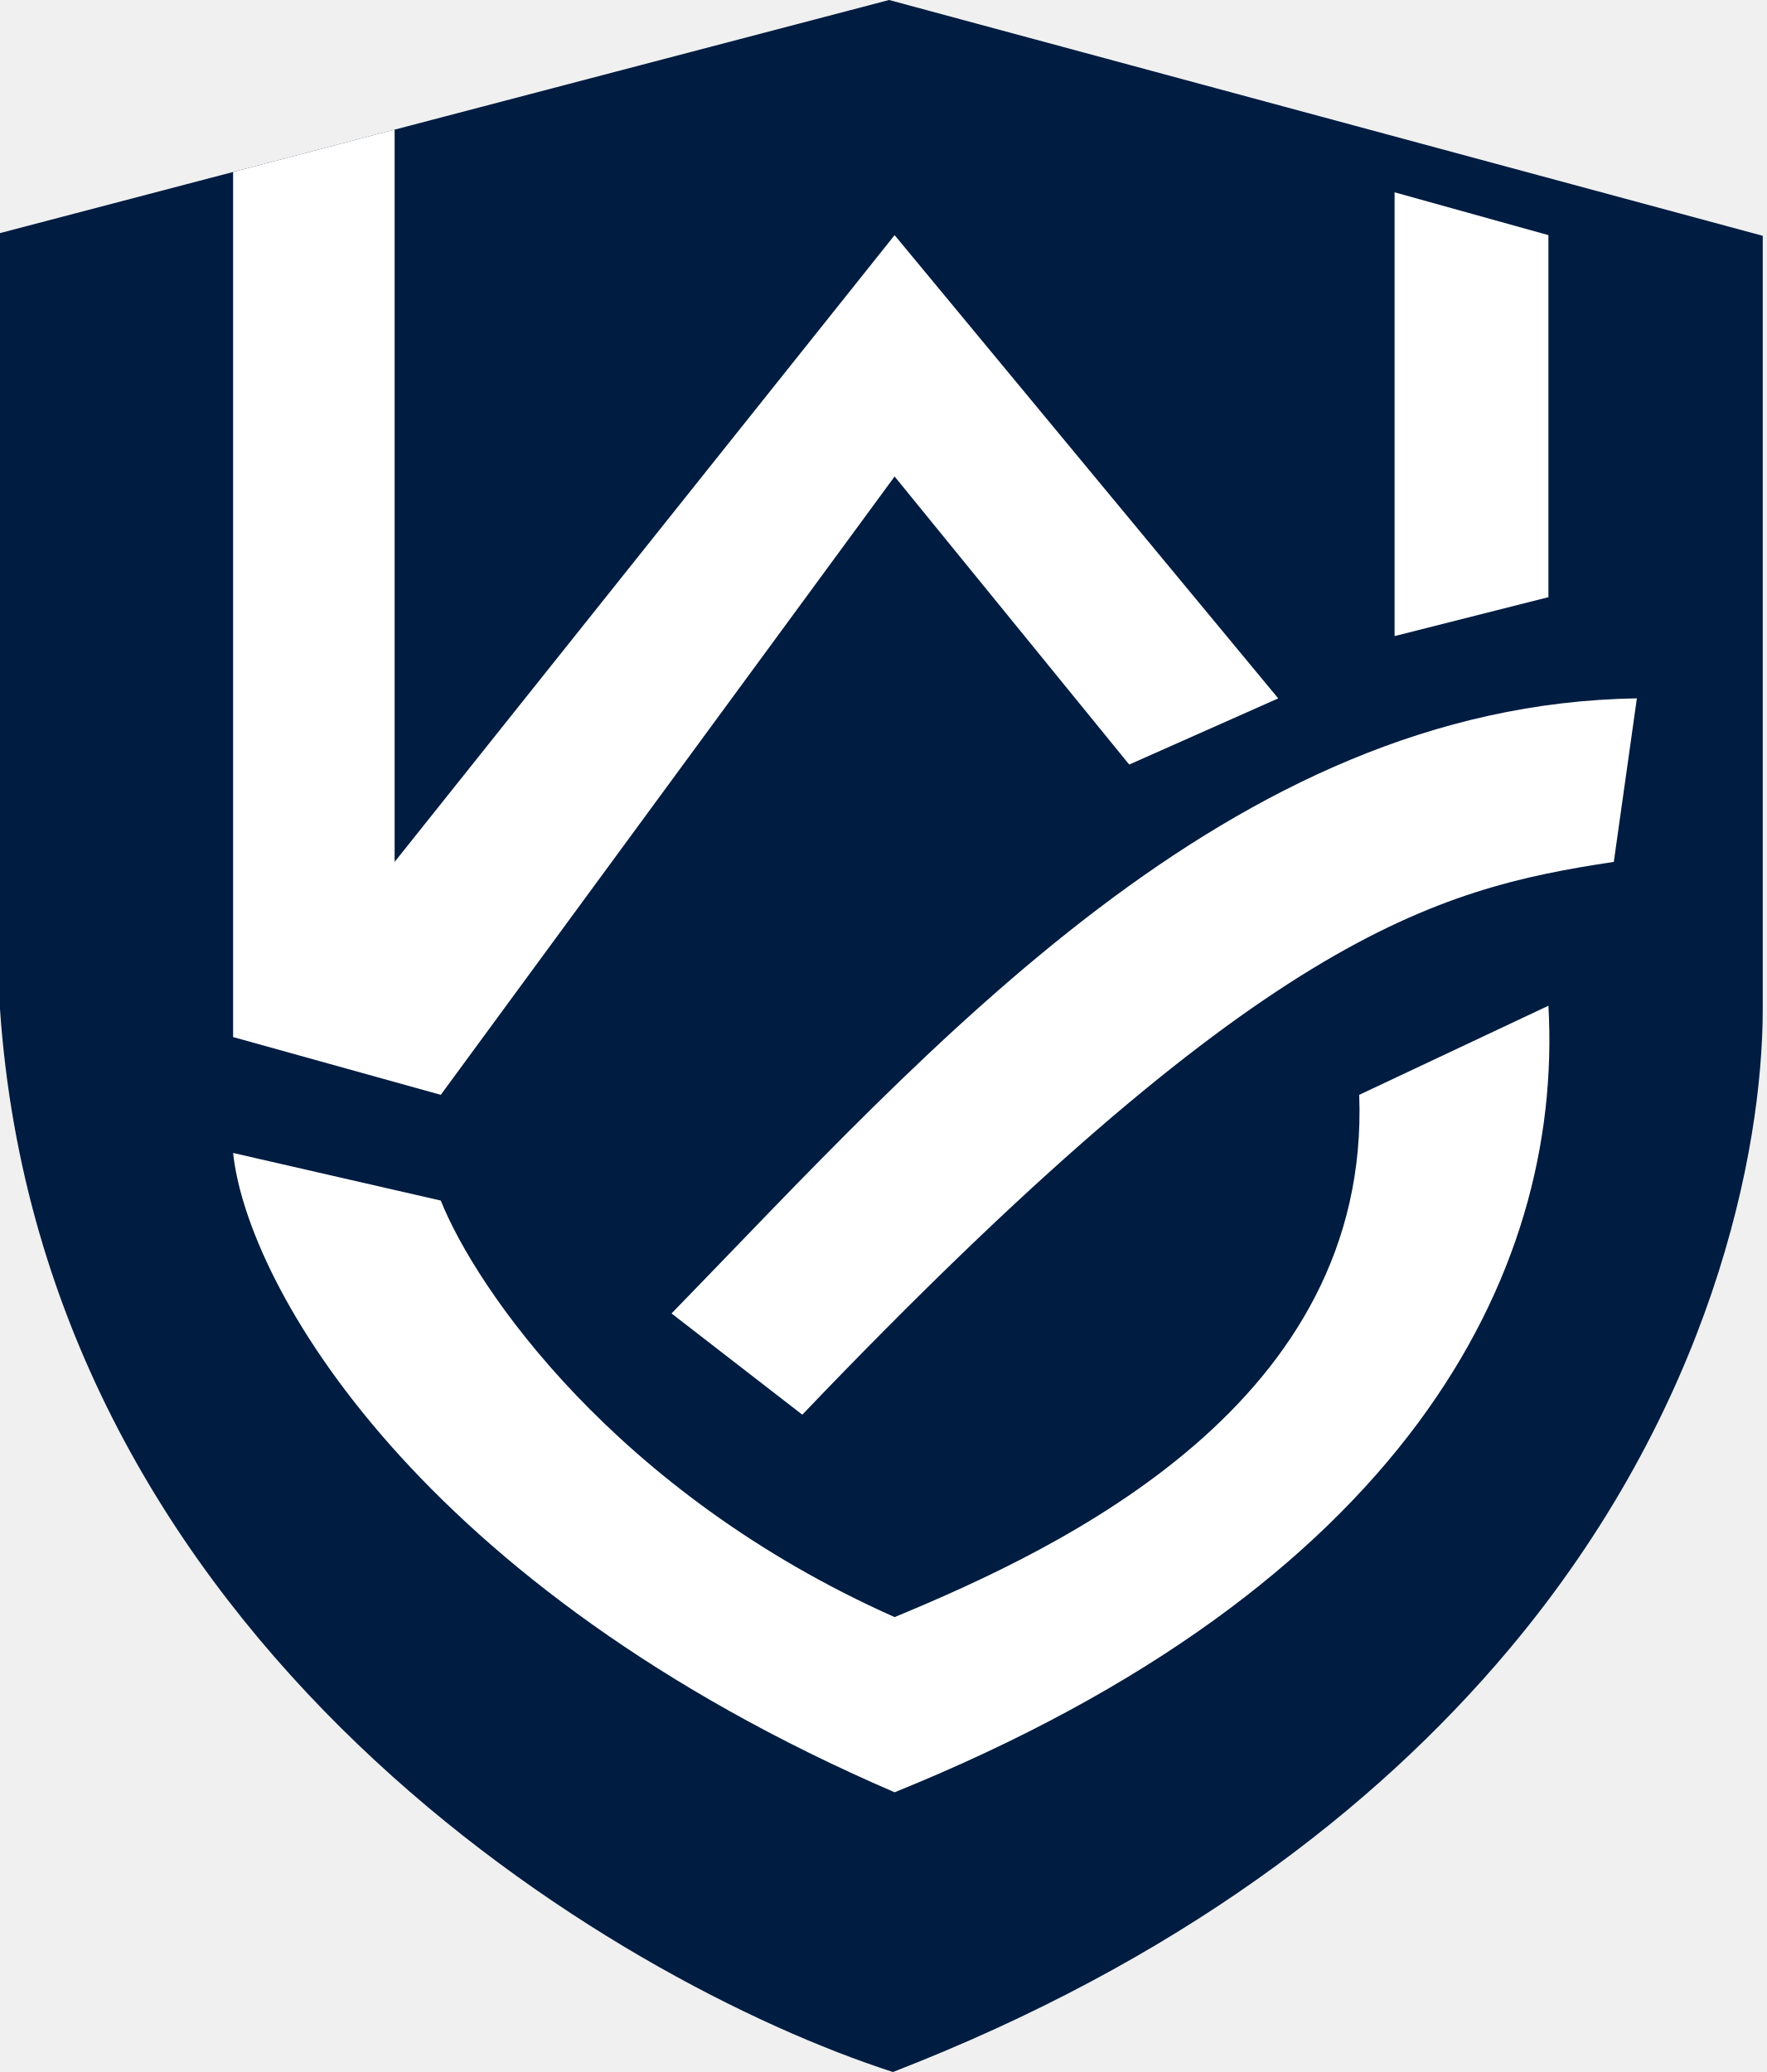
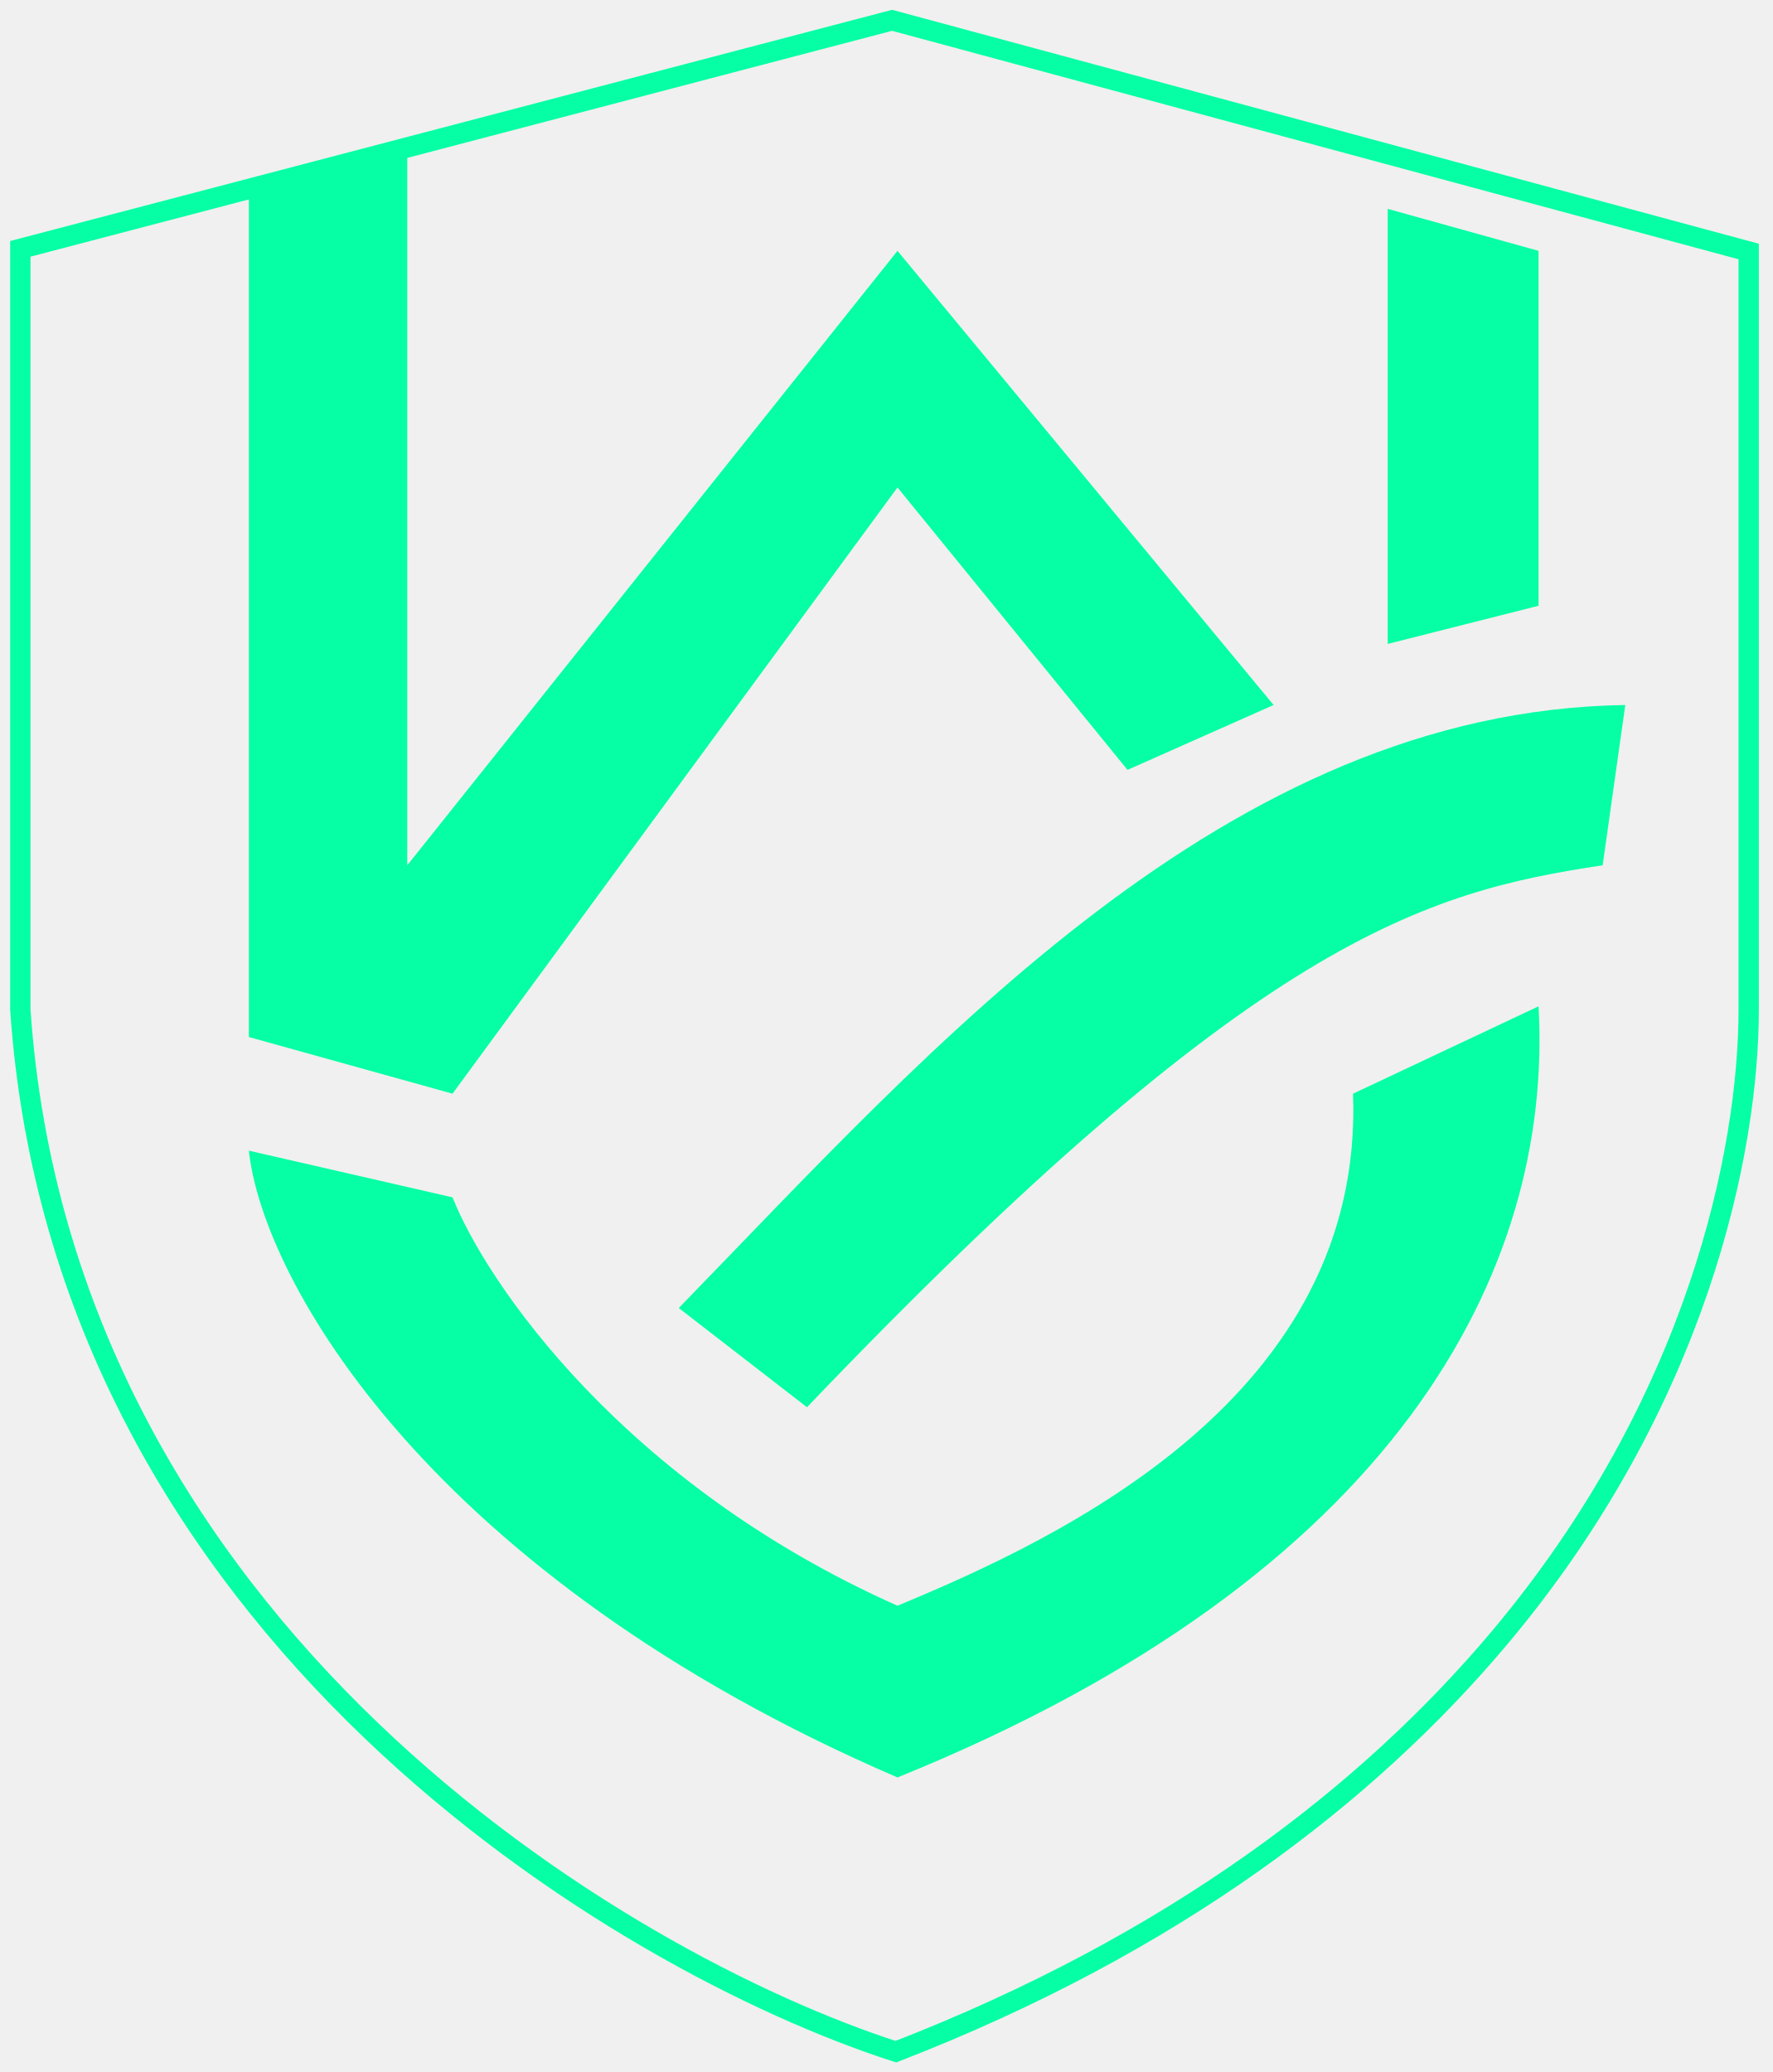
- <svg xmlns="http://www.w3.org/2000/svg" width="341" height="400" viewBox="0 0 341 400" fill="none">
-   <path d="M171.642 0L0 45V194.776C8.358 317.164 118.408 382.587 172.388 400C227.281 378.705 265.311 349.284 291.113 318.657C330.416 272.005 340.298 222.388 340.298 194.776V45.522L171.642 0Z" fill="#001C41" />
-   <path d="M45 200.205V33.199L76.184 25.02V166.387L172.704 45.393L246.761 134.823L217.995 147.599L172.704 91.987L85.093 211.359L45 200.205Z" fill="white" />
-   <path d="M85.093 231.769L45 222.579C47.722 248.131 80.638 306.32 172.704 346C270.71 306.32 301.854 246.494 298.923 194.155L262.396 211.359C264.623 270.729 205.373 298.654 172.704 312.182C118.653 288.133 91.775 248.553 85.093 231.769Z" fill="white" />
-   <path d="M316 134.823C237.299 135.981 179.386 202.46 129.641 253.563L154.885 273.103C243.238 180.666 276.649 171.648 311.545 166.387L316 134.823Z" fill="white" />
-   <path d="M269.225 122.799V37.126L298.923 45.393V115.284L269.225 122.799Z" fill="white" />
+ <svg xmlns="http://www.w3.org/2000/svg" width="349" height="408" viewBox="-4 -4 349 408" fill="none">
+   <path d="M171.642 0L0 45V194.776C8.358 317.164 118.408 382.587 172.388 400C227.281 378.705 265.311 349.284 291.113 318.657C330.416 272.005 340.298 222.388 340.298 194.776V45.522L171.642 0Z" fill="none" stroke="#06ffa5" stroke-width="4" />
+   <path d="M45 200.205V33.199L76.184 25.02V166.387L172.704 45.393L246.761 134.823L217.995 147.599L172.704 91.987L85.093 211.359L45 200.205Z" fill="#06ffa5" />
+   <path d="M85.093 231.769L45 222.579C47.722 248.131 80.638 306.32 172.704 346C270.71 306.32 301.854 246.494 298.923 194.155L262.396 211.359C264.623 270.729 205.373 298.654 172.704 312.182C118.653 288.133 91.775 248.553 85.093 231.769Z" fill="#06ffa5" />
+   <path d="M316 134.823C237.299 135.981 179.386 202.46 129.641 253.563L154.885 273.103C243.238 180.666 276.649 171.648 311.545 166.387L316 134.823Z" fill="#06ffa5" />
+   <path d="M269.225 122.799V37.126L298.923 45.393V115.284L269.225 122.799Z" fill="#06ffa5" />
</svg>
